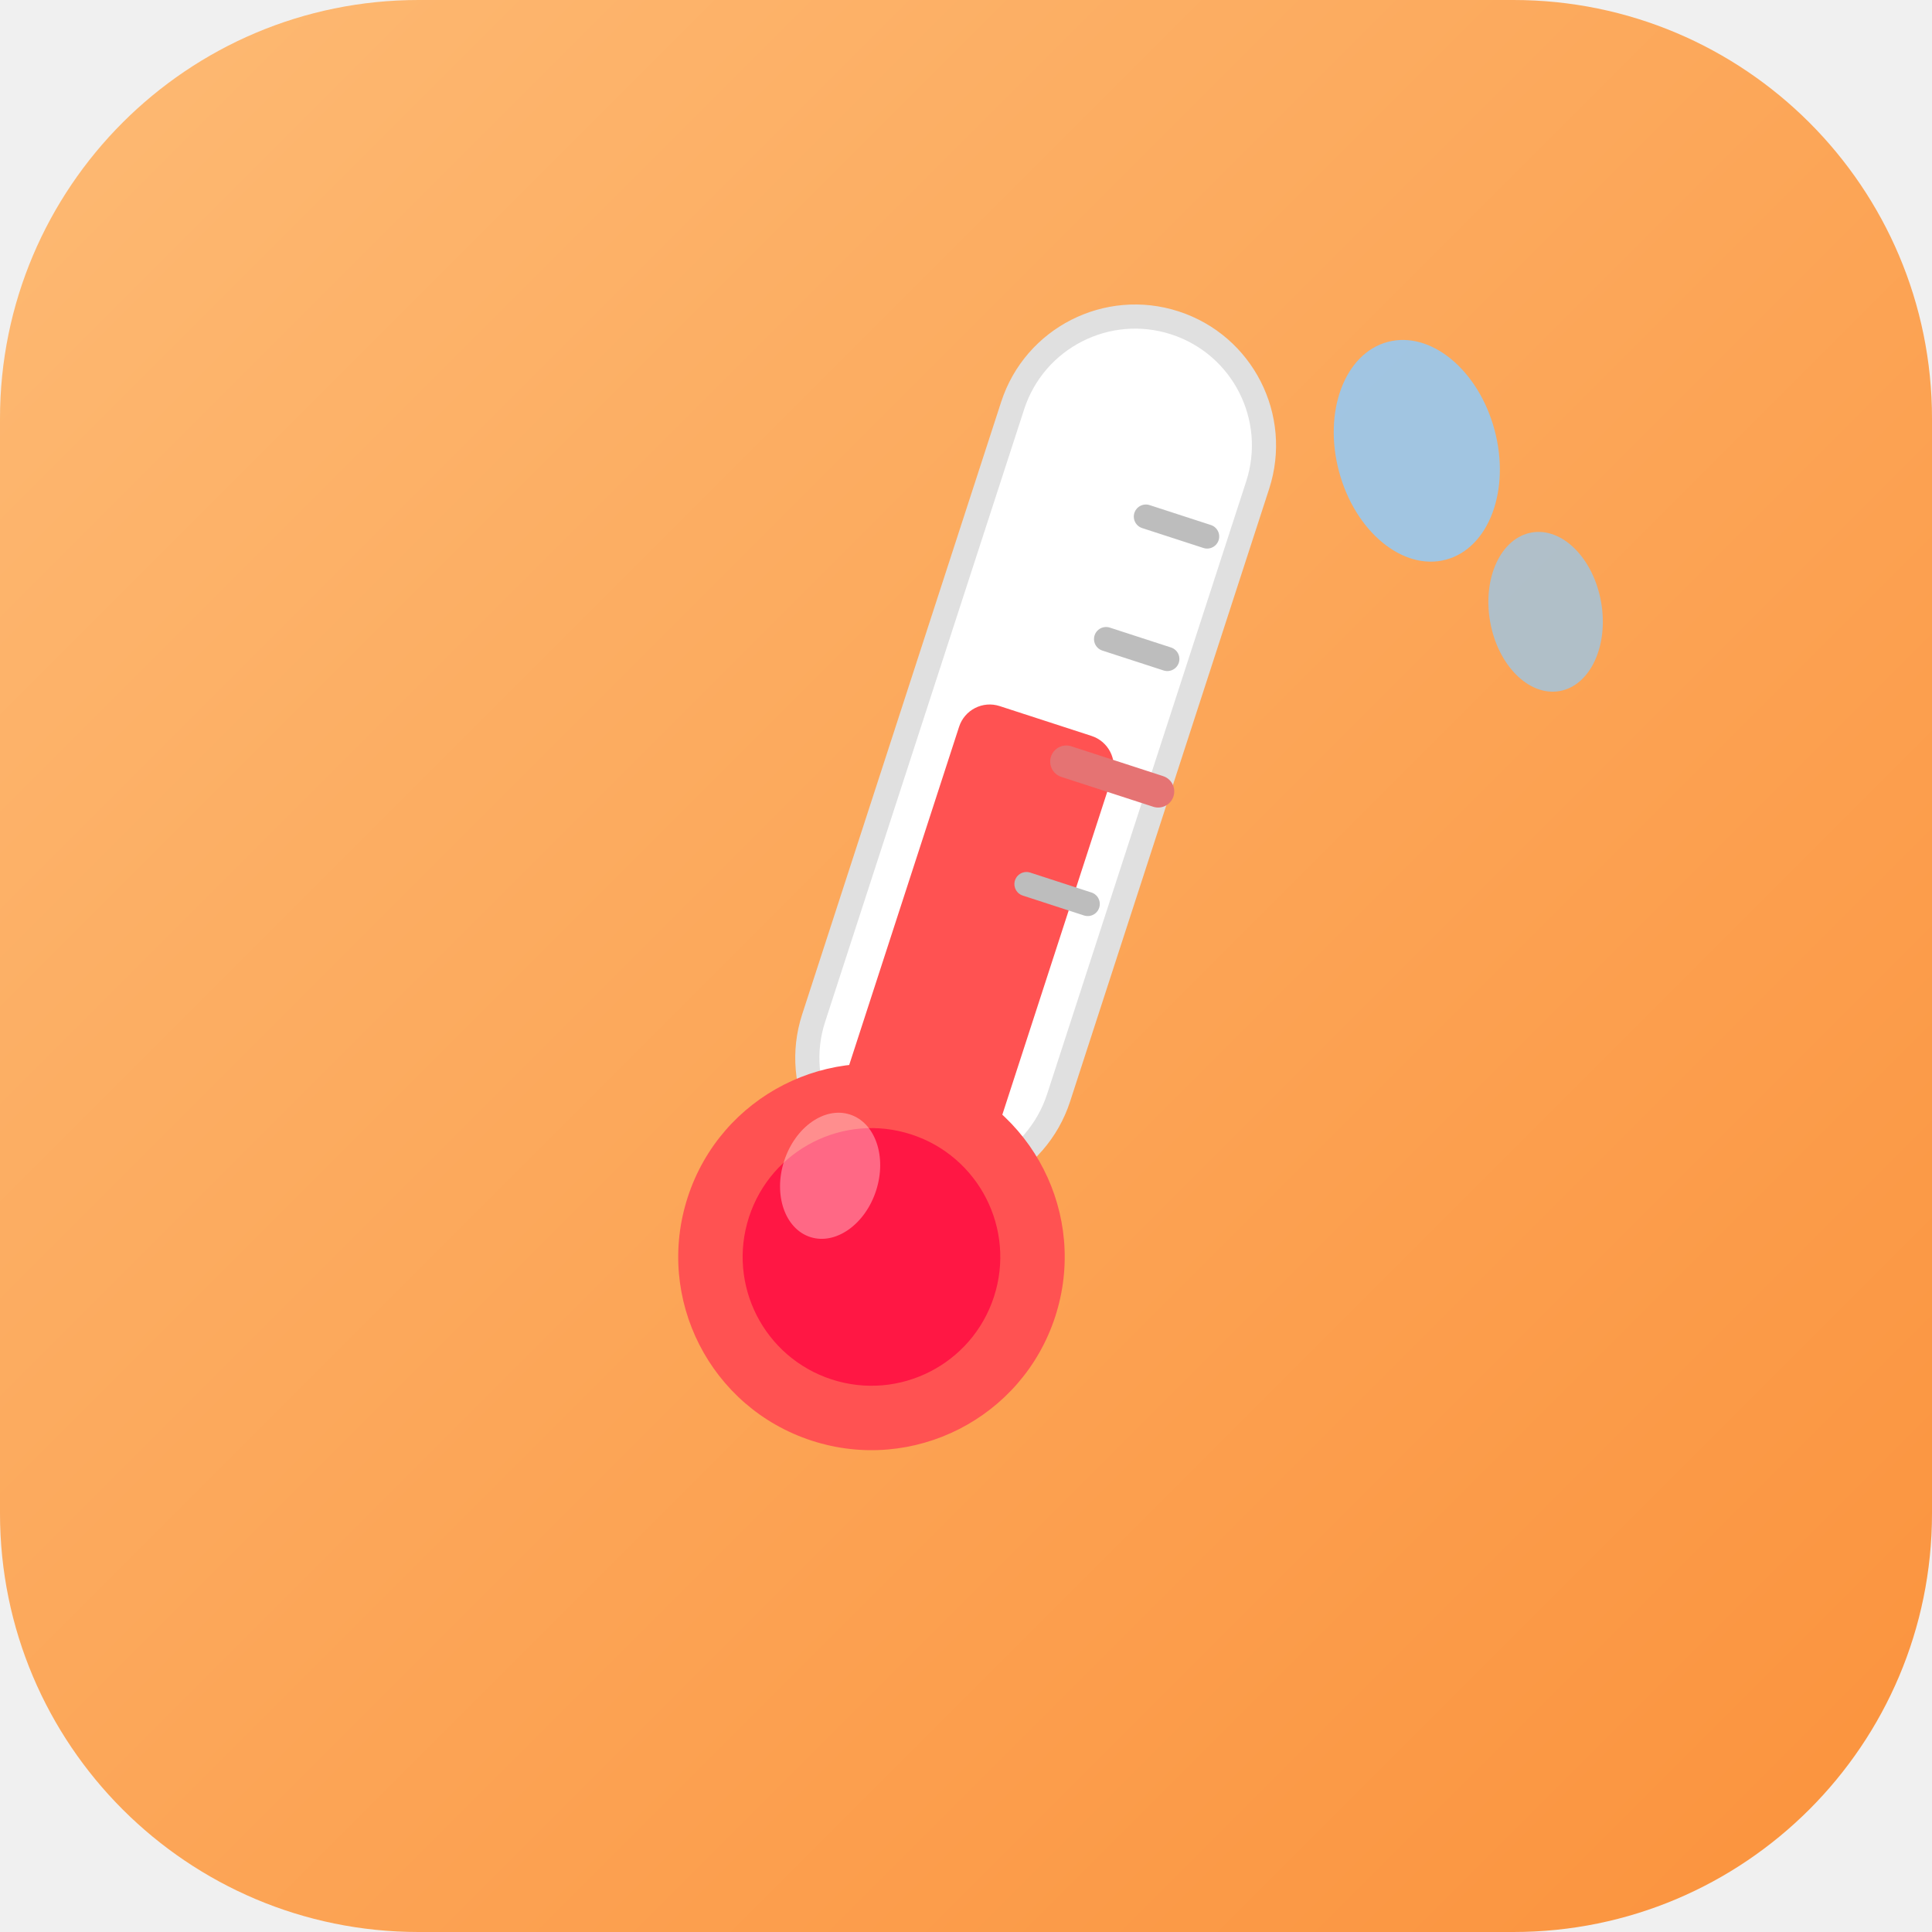
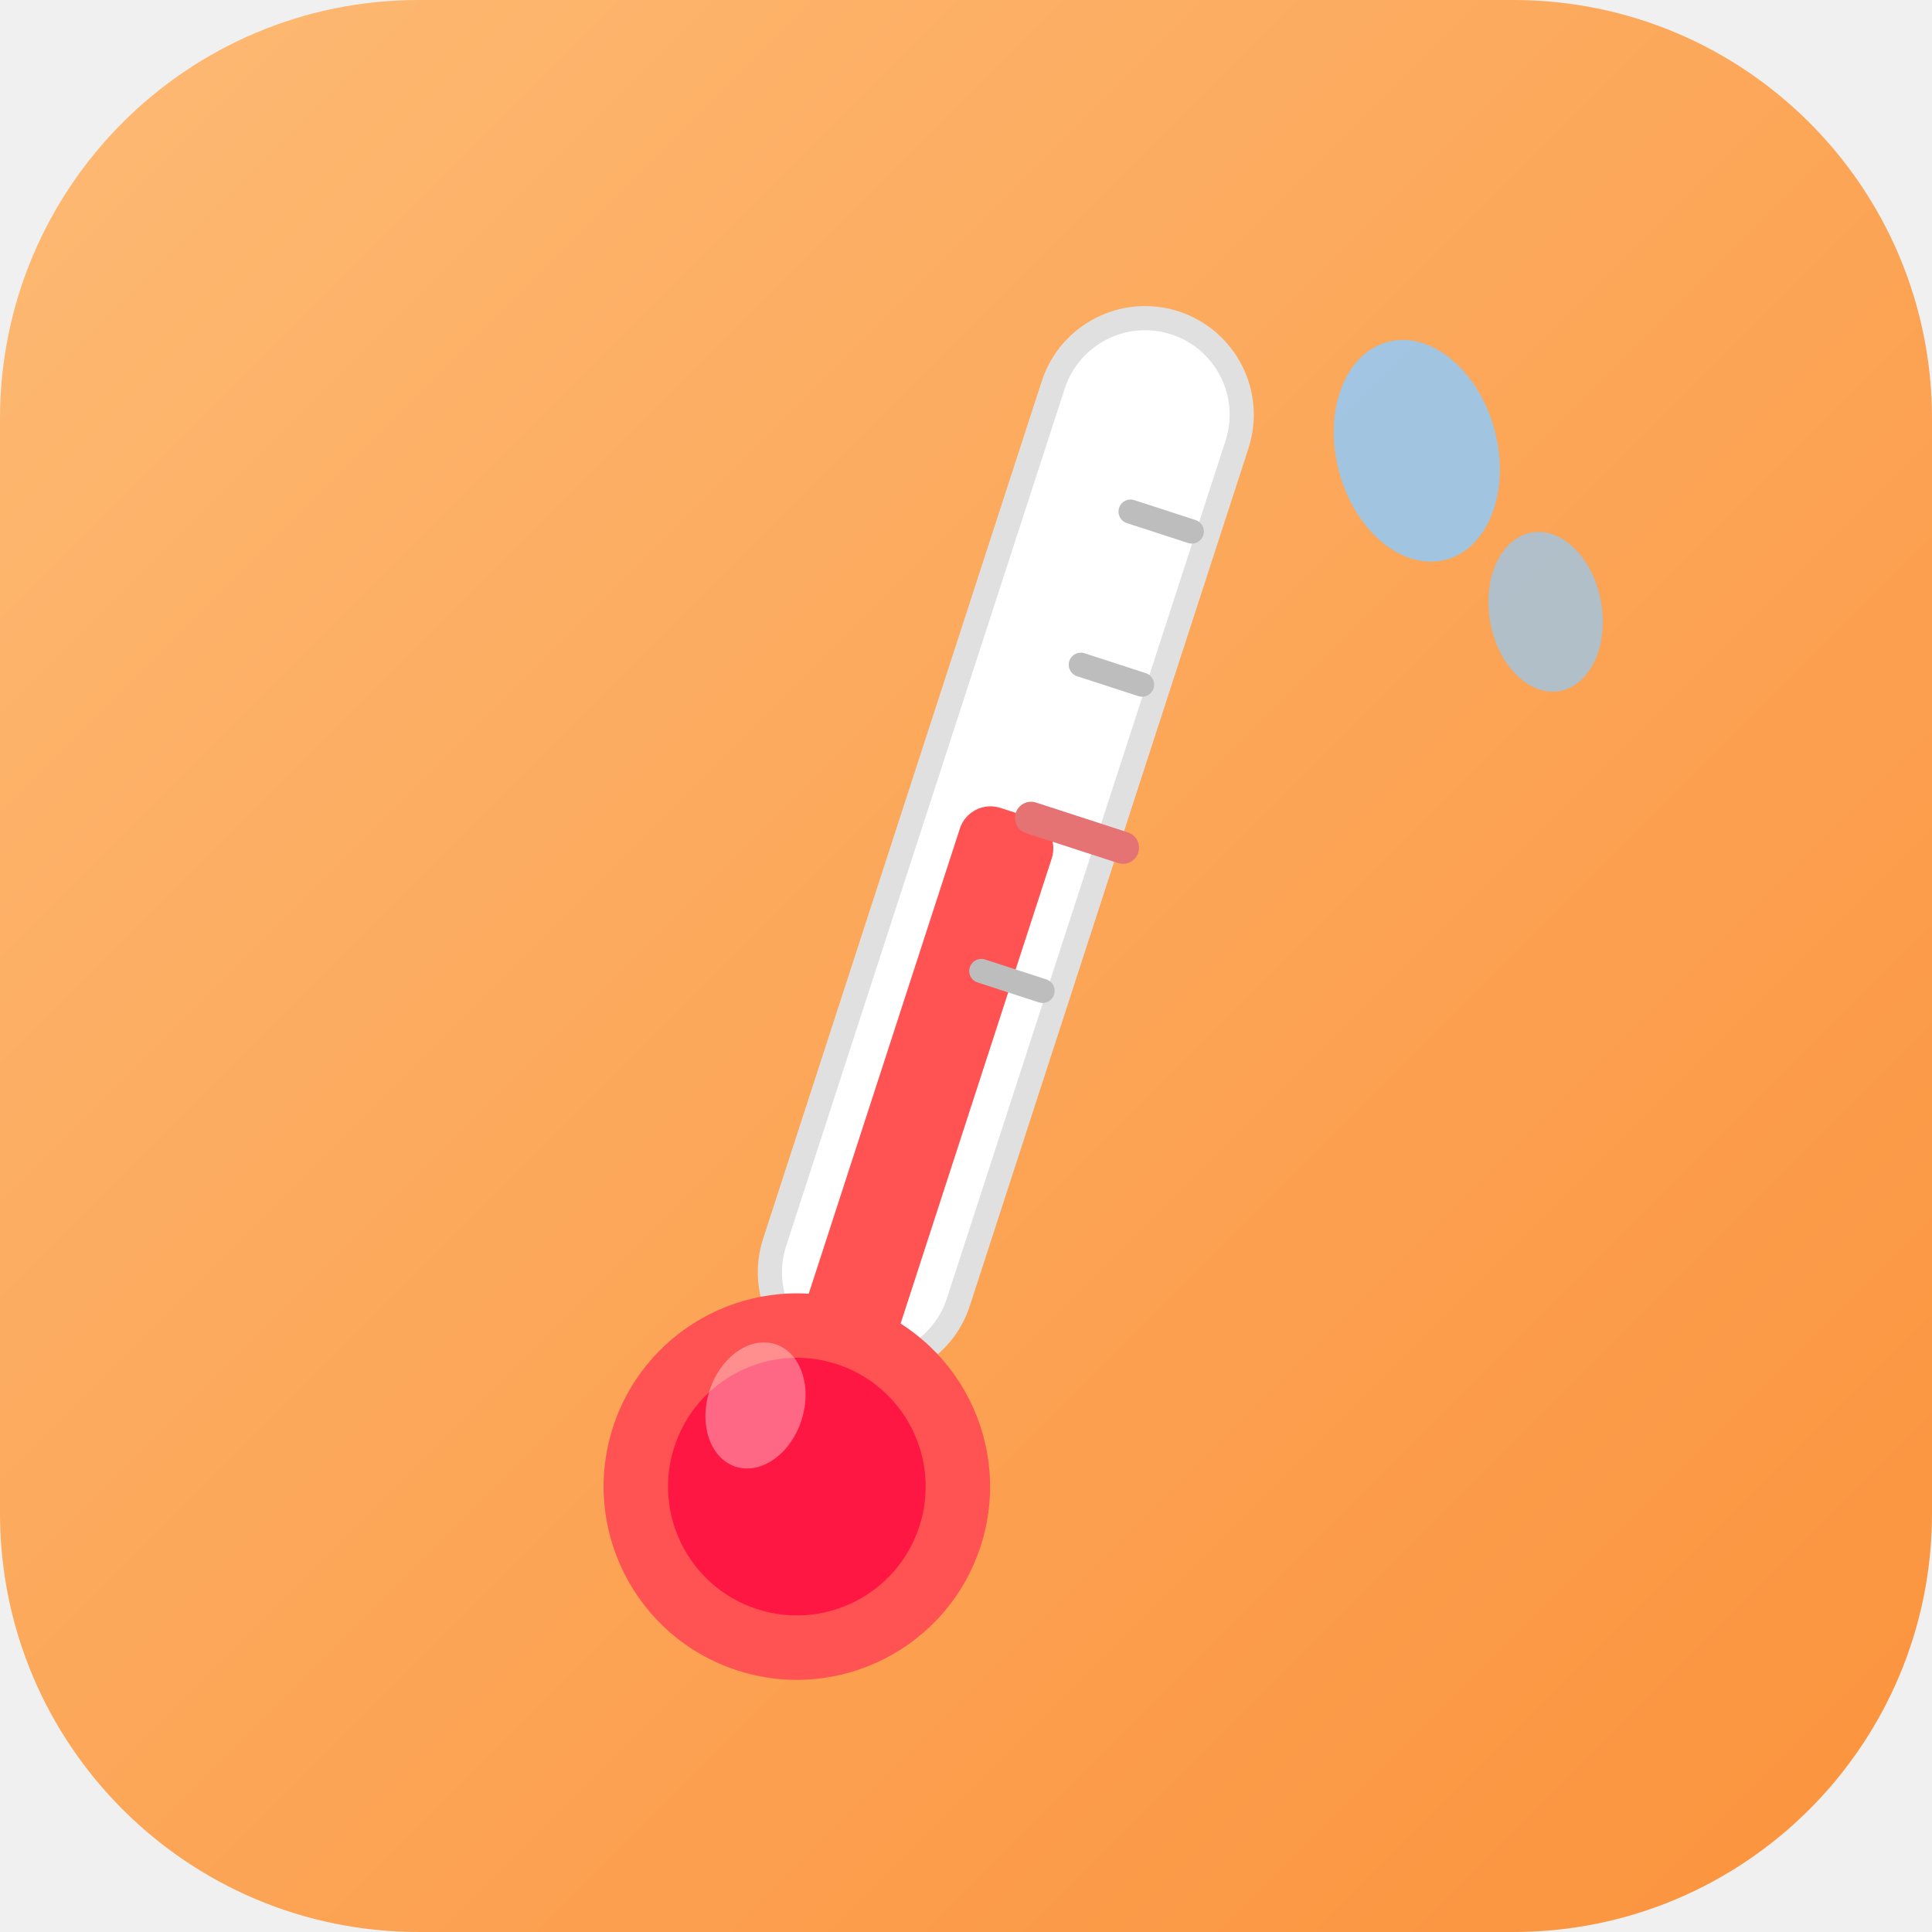
<svg xmlns="http://www.w3.org/2000/svg" width="120" height="120" viewBox="0 0 120 120">
  <defs>
    <linearGradient id="bg" x1="0%" y1="0%" x2="100%" y2="100%">
      <stop offset="0%" stop-color="#FDBA74" />
      <stop offset="100%" stop-color="#FB923C" />
    </linearGradient>
  </defs>
  <rect width="120" height="120" rx="26" fill="url(#bg)" />
-   <g transform="rotate(18, 60, 60)">
-     <rect x="52" y="18" width="16" height="56" rx="8" fill="white" stroke="#e0e0e0" stroke-width="1.5" />
-     <rect x="55" y="44" width="10" height="30" rx="2" fill="#ff5252" />
-     <circle cx="60" cy="79" r="12" fill="#ff5252" />
-     <circle cx="60" cy="79" r="8" fill="#ff1744" />
-     <ellipse cx="56" cy="75" rx="3" ry="4" fill="white" opacity="0.35" />
-     <line x1="62" y1="30" x2="66" y2="30" stroke="#bdbdbd" stroke-width="1.5" stroke-linecap="round" />
-     <line x1="62" y1="38" x2="66" y2="38" stroke="#bdbdbd" stroke-width="1.5" stroke-linecap="round" />
-     <line x1="62" y1="46" x2="68" y2="46" stroke="#e57373" stroke-width="2" stroke-linecap="round" />
-     <line x1="62" y1="54" x2="66" y2="54" stroke="#bdbdbd" stroke-width="1.5" stroke-linecap="round" />
+   <g transform="rotate(18, 60, 60) translate(0, 8)">
+     <rect x="54" y="10" width="12" height="68" rx="6" fill="white" stroke="#e0e0e0" stroke-width="1.5" />
+     <rect x="57" y="42" width="6" height="36" rx="2" fill="#ff5252" />
+     <circle cx="60" cy="86" r="12" fill="#ff5252" />
+     <circle cx="60" cy="86" r="8" fill="#ff1744" />
+     <ellipse cx="56" cy="82" rx="3" ry="4" fill="white" opacity="0.35" />
+     <line x1="61" y1="22" x2="65" y2="22" stroke="#bdbdbd" stroke-width="1.5" stroke-linecap="round" />
+     <line x1="61" y1="32" x2="65" y2="32" stroke="#bdbdbd" stroke-width="1.5" stroke-linecap="round" />
+     <line x1="61" y1="42" x2="67" y2="42" stroke="#e57373" stroke-width="2" stroke-linecap="round" />
+     <line x1="61" y1="52" x2="65" y2="52" stroke="#bdbdbd" stroke-width="1.5" stroke-linecap="round" />
  </g>
  <ellipse cx="88" cy="28" rx="5" ry="7" fill="#90caf9" opacity="0.85" transform="rotate(-15, 88, 28)" />
  <ellipse cx="96" cy="38" rx="3.5" ry="5" fill="#90caf9" opacity="0.7" transform="rotate(-10, 96, 38)" />
</svg>
